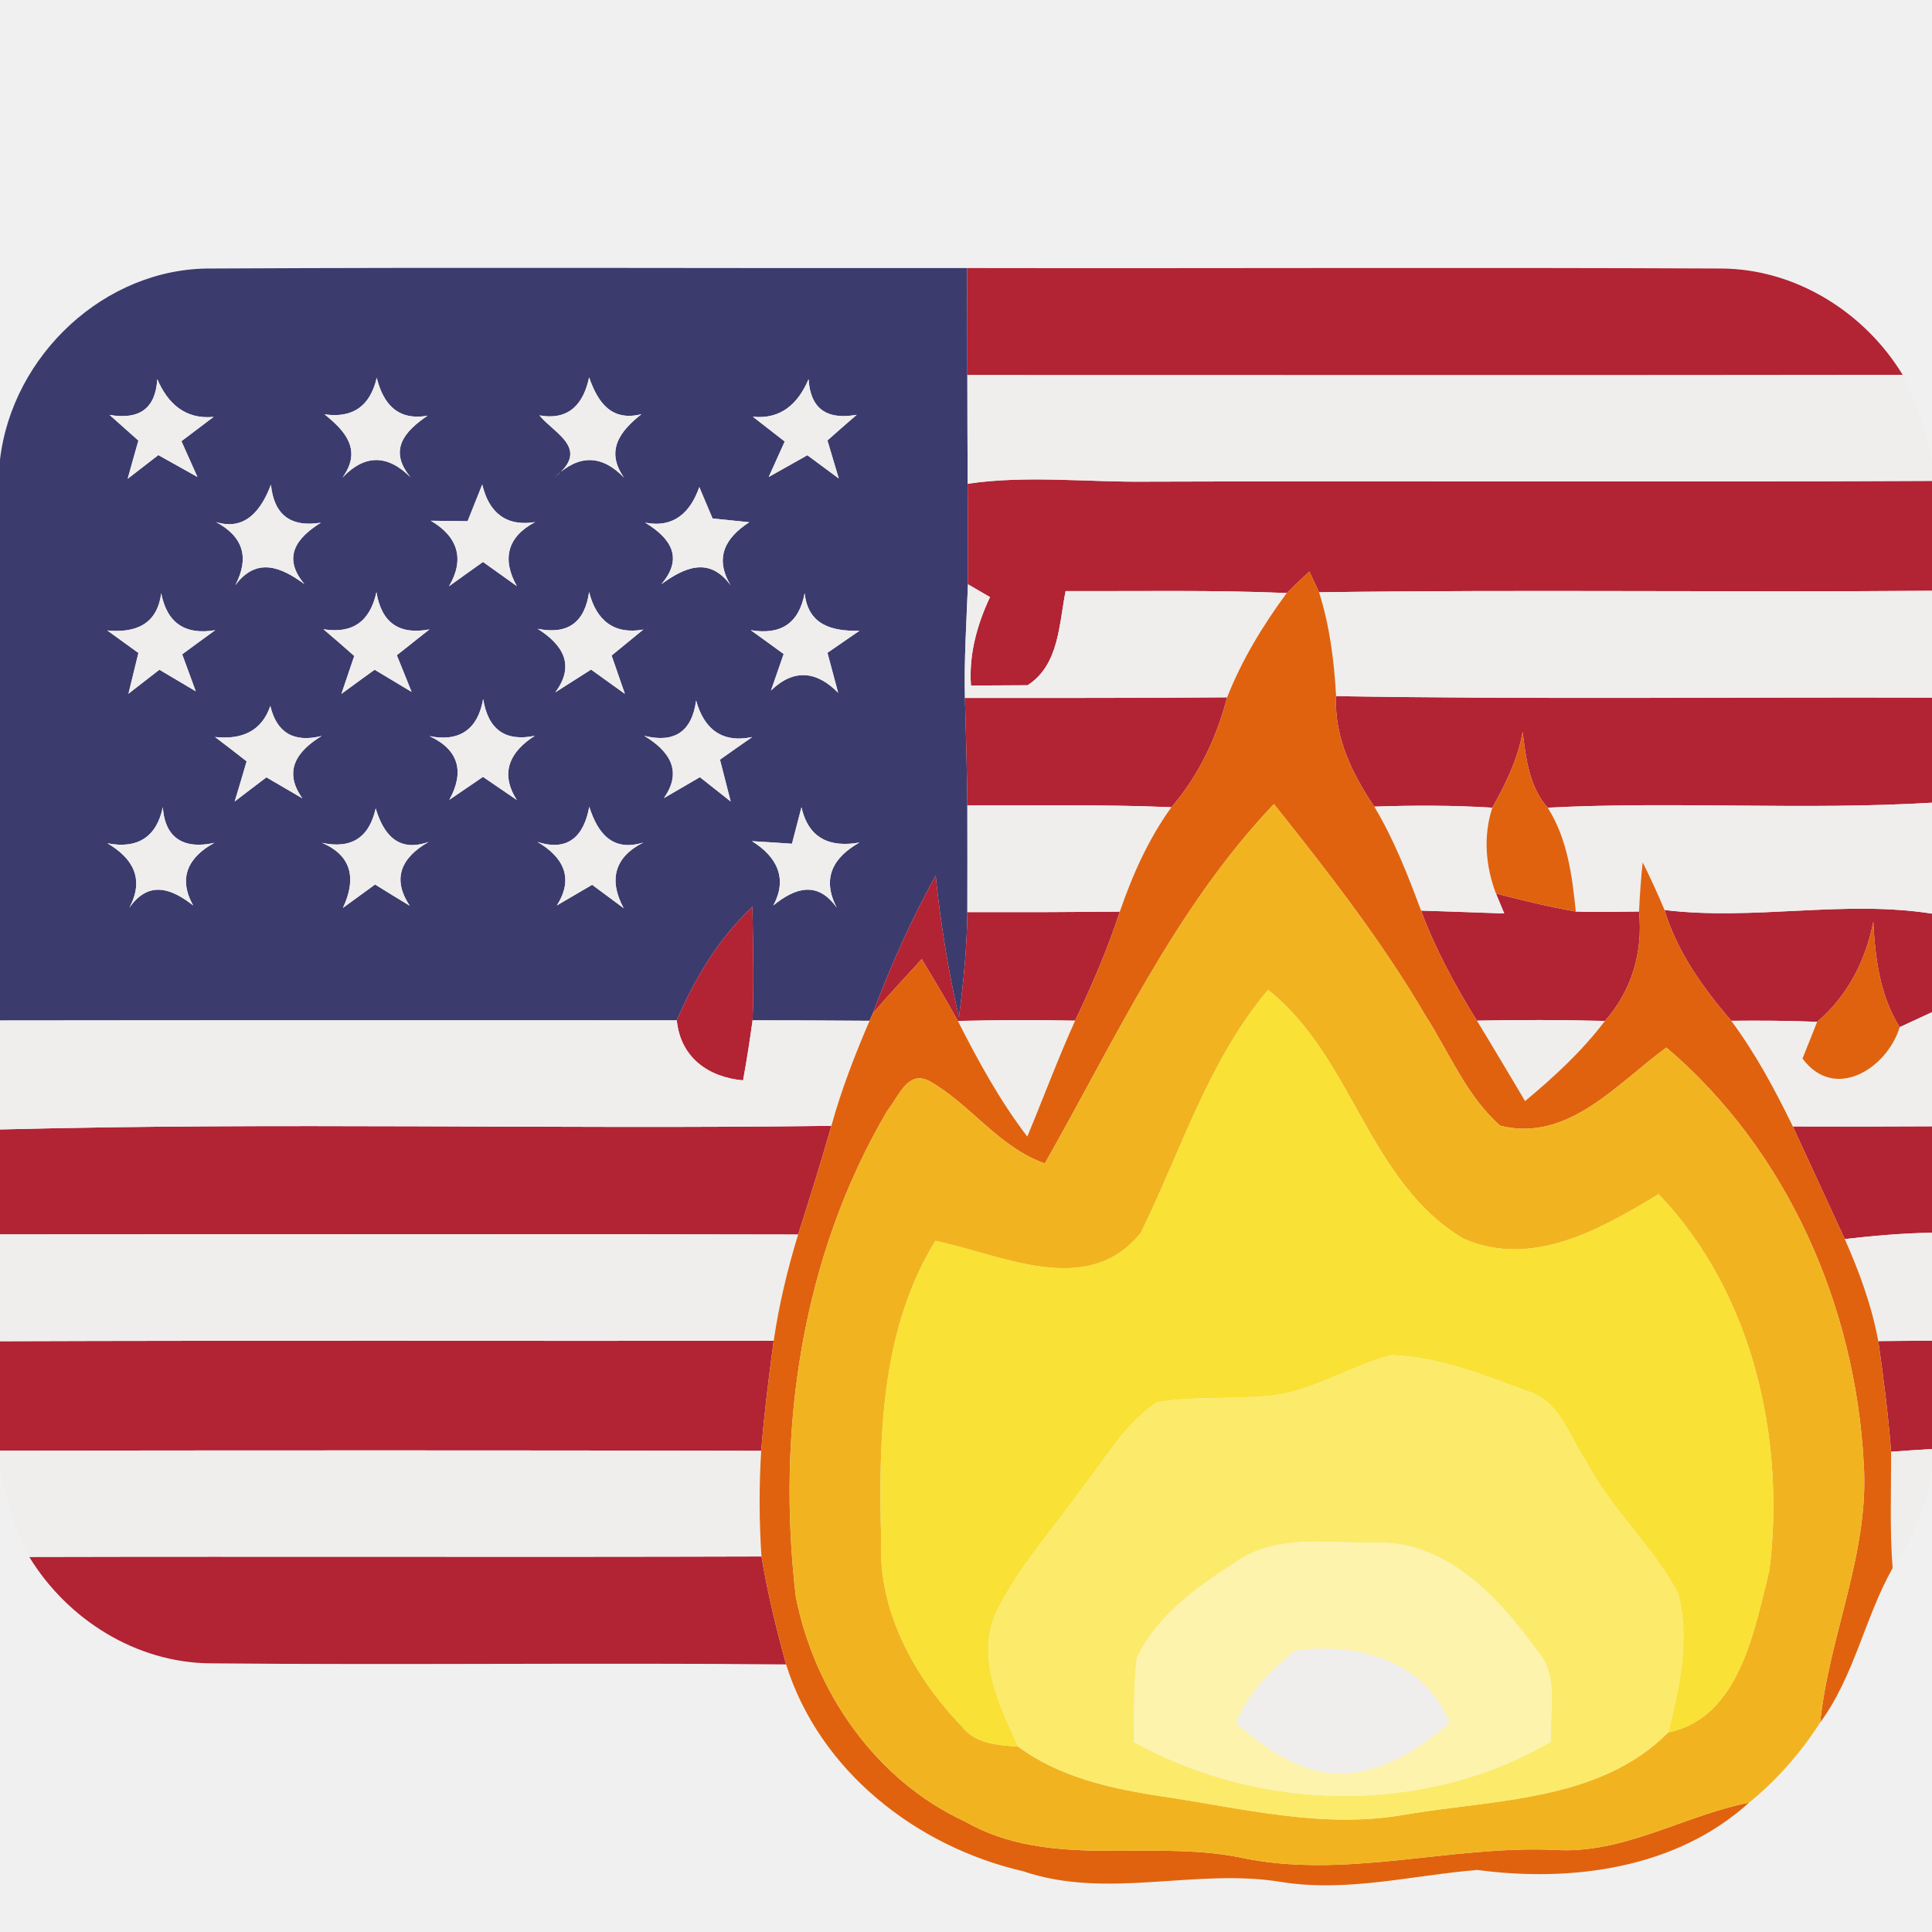
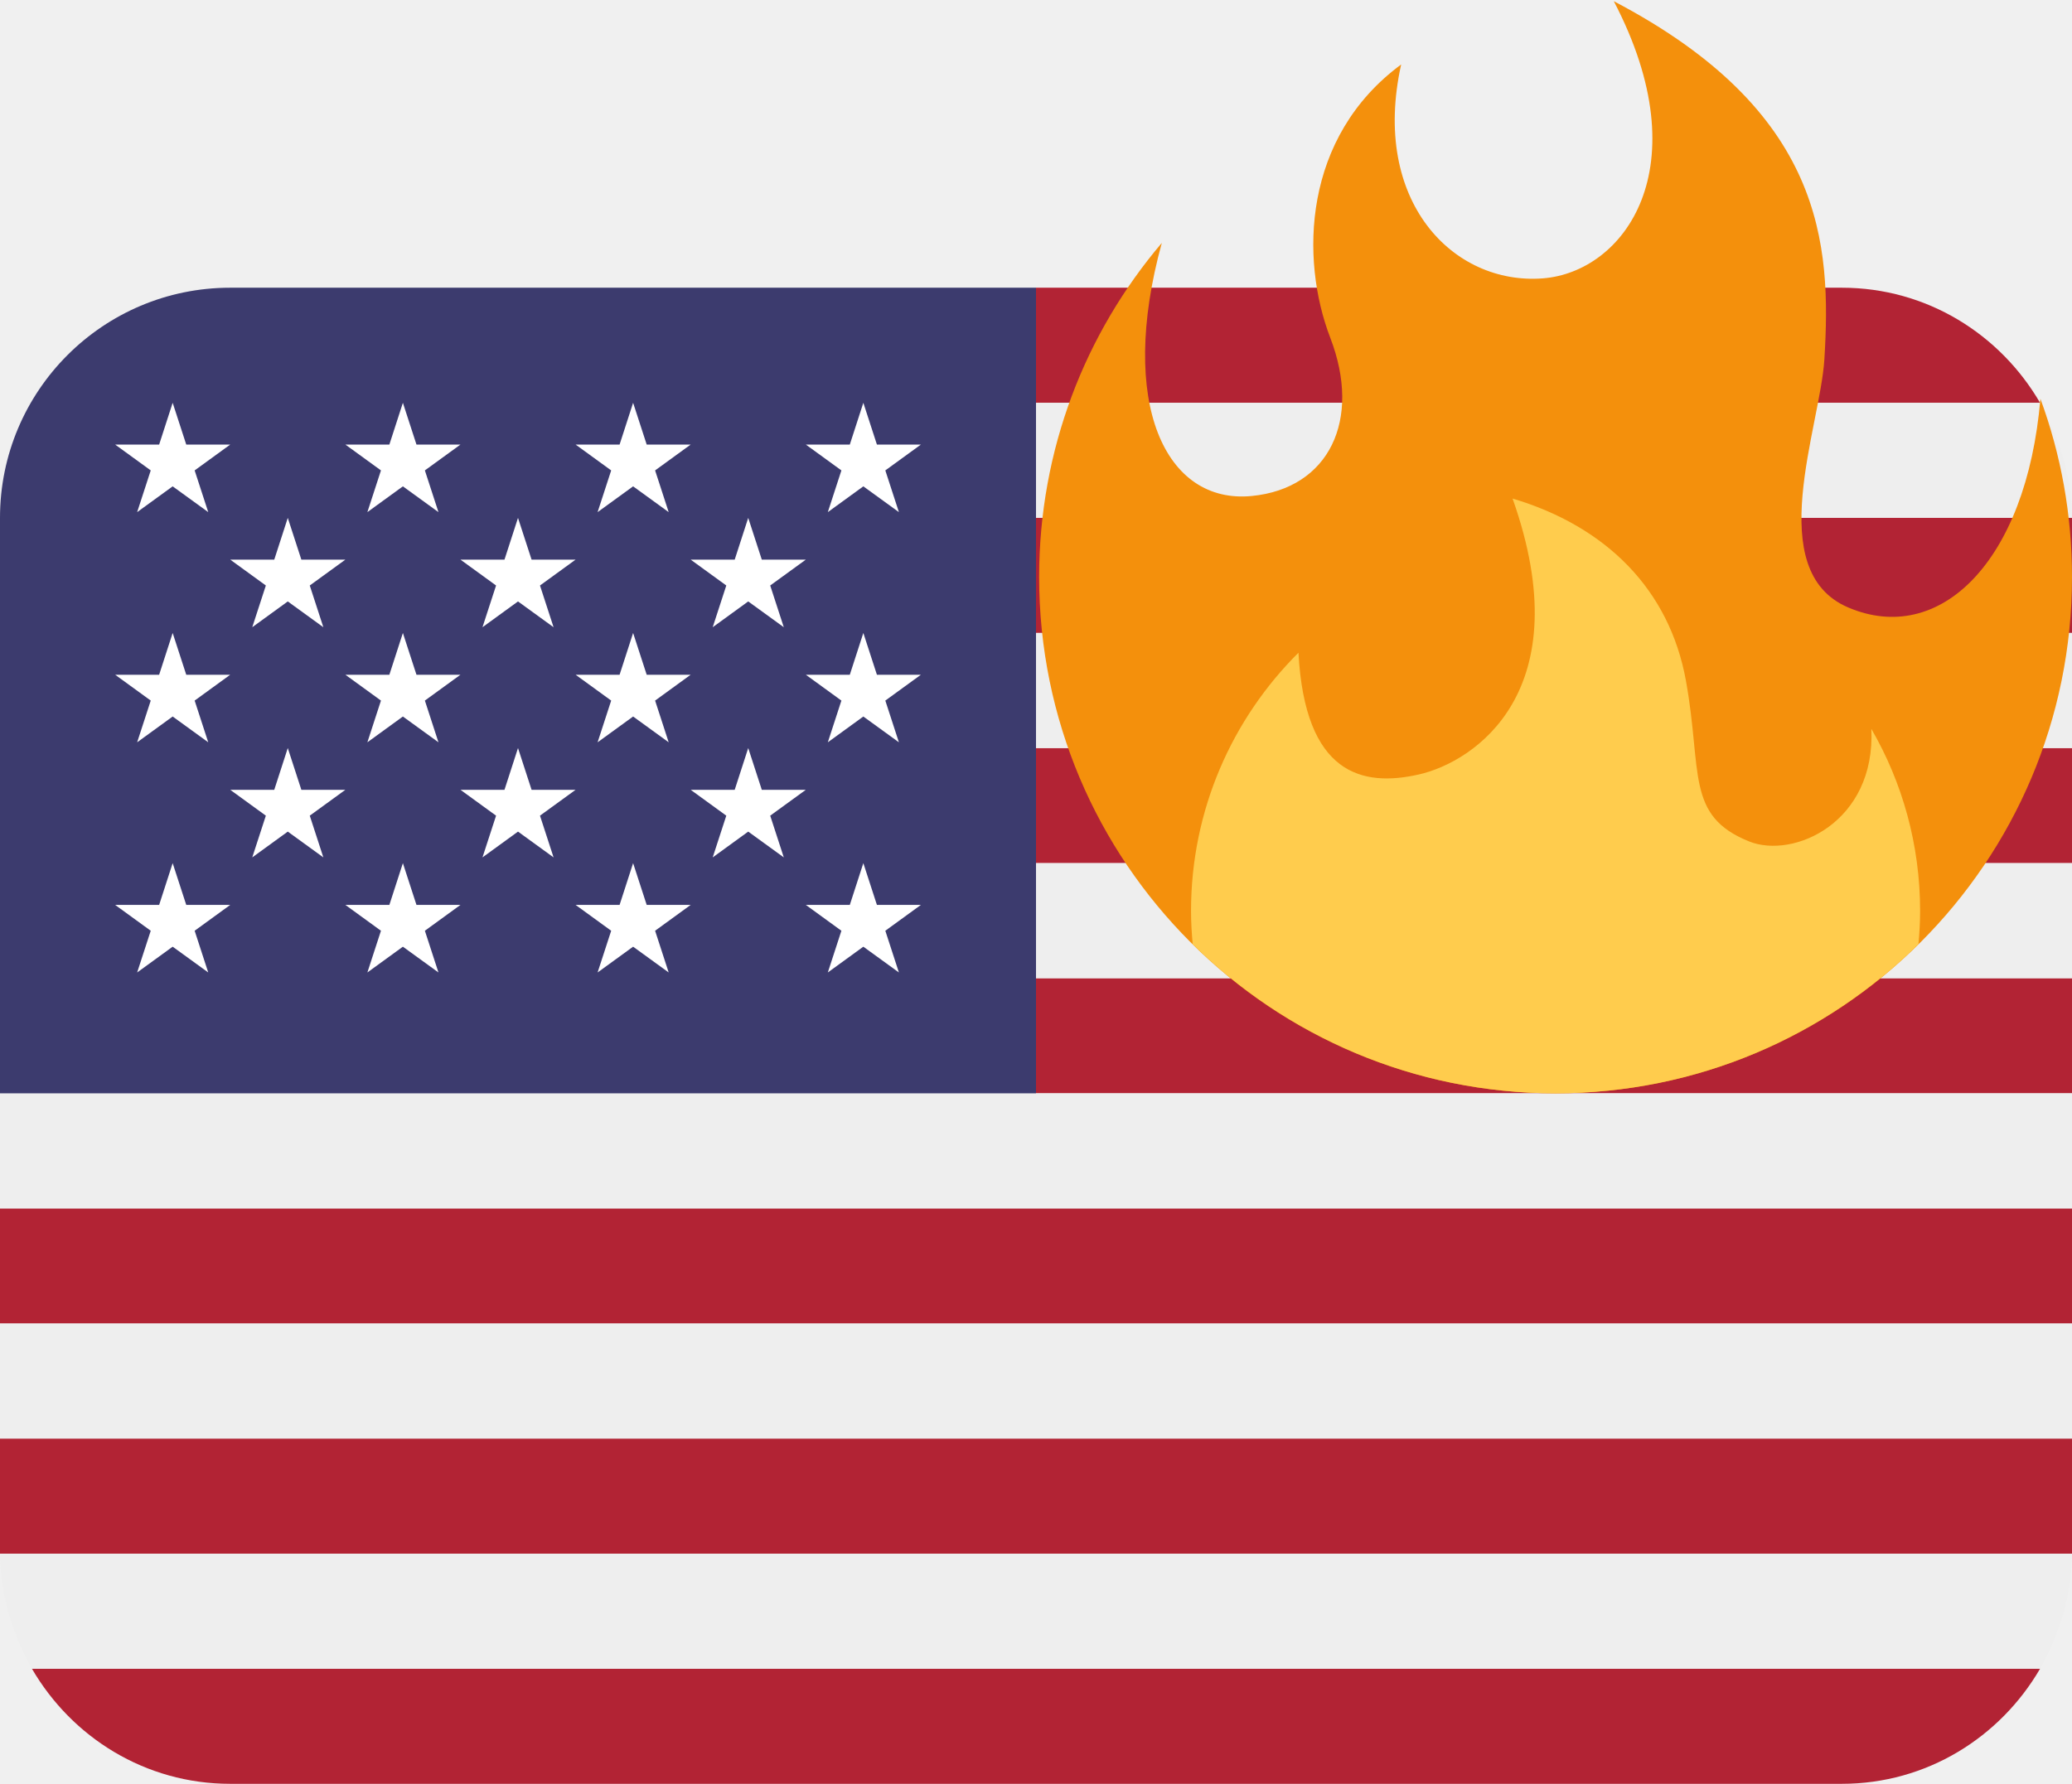
- <svg xmlns="http://www.w3.org/2000/svg" width="128pt" height="128pt" viewBox="0 0 128 128">
-   <path fill="#3c3b6e" d="m0 30.46c.8-6.91 6.95-12.73 13.99-12.67 16.69-.09 33.39-.01 50.08-.03.01 2.36.02 4.73.02 7.09.0 2.4.01 4.8.02 7.2.02 2.22.01 4.44.02 6.66-.1 2.51-.26 5.02-.2 7.53.06 2.38.14 4.75.16 7.12.0 2.36.01 4.71.0 7.07-.03 2.33-.25 4.65-.56 6.96-.71-3.09-1.22-6.23-1.54-9.38-1.62 2.93-2.99 5.99-4.16 9.12-.06.13-.17.38-.22.5-2.59-.02-5.17-.03-7.75-.03.1-2.5.03-5.02-.01-7.52-2.24 2.09-3.81 4.73-5.01 7.52-14.95.0-29.89-.01-44.84.01zm10.42-5.34c-.11 1.93-1.17 2.71-3.16 2.37.47.42 1.43 1.27 1.91 1.7-.24.84-.48 1.68-.71 2.53.68-.52 1.36-1.05 2.03-1.57.86.48 1.72.96 2.59 1.45-.27-.6-.8-1.78-1.06-2.37.71-.54 1.42-1.07 2.13-1.61-1.88.18-3.04-.89-3.73-2.5m14.54-.09c-.44 1.89-1.6 2.69-3.46 2.42 1.38 1.1 2.51 2.37 1.19 4.19 1.47-1.54 2.97-1.55 4.51-.02-1.5-1.81-.39-3.05 1.13-4.08-1.98.35-2.94-.78-3.37-2.51m10.78 2.49c.95 1.19 3.43 2.2 1.02 4.09 1.57-1.51 3.09-1.51 4.58.03-1.26-1.79-.25-3.09 1.16-4.2-1.99.5-2.89-.77-3.47-2.44-.37 1.76-1.33 2.87-3.29 2.52m14.14.09c.7.54 1.41 1.09 2.11 1.64-.27.59-.79 1.76-1.06 2.35.85-.48 1.71-.96 2.56-1.44.69.51 1.39 1.03 2.08 1.54-.25-.84-.5-1.68-.75-2.52.48-.43 1.45-1.28 1.94-1.7-2.01.36-3.07-.42-3.19-2.36-.68 1.6-1.81 2.68-3.69 2.49m-18.9 6.92c-.61-.01-1.83-.02-2.44-.03 1.81 1.06 2.26 2.55 1.21 4.34.56-.41 1.69-1.21 2.25-1.61.56.4 1.68 1.2 2.24 1.6-.99-1.77-.65-3.26 1.21-4.24-1.91.31-3.06-.62-3.5-2.49-.32.81-.65 1.62-.97 2.43m-16.66.06c1.8.97 2.22 2.36 1.27 4.18 1.41-1.89 3.03-1.21 4.58-.07-1.48-1.76-.56-3.05 1.09-4.07-2 .32-3.11-.52-3.31-2.52-.62 1.65-1.68 3.08-3.63 2.48m28.43.04c1.68 1.02 2.57 2.33 1.06 4.08 1.56-1.14 3.19-1.85 4.6.07-1.11-1.83-.34-3.17 1.23-4.18-.61-.06-1.82-.19-2.43-.25l-.88-2.08c-.59 1.68-1.68 2.72-3.58 2.36M7.11 41.77c.69.5 1.37.99 2.06 1.49-.22.9-.44 1.8-.66 2.7.68-.53 1.37-1.06 2.05-1.59.6.36 1.81 1.07 2.41 1.43-.3-.82-.6-1.64-.9-2.45.73-.54 1.46-1.07 2.19-1.6-2 .34-3.2-.48-3.58-2.45-.26 2.05-1.67 2.65-3.57 2.47m14.32-.08c.69.58 1.36 1.17 2.04 1.77-.21.63-.64 1.88-.85 2.51.73-.54 1.47-1.07 2.2-1.6.62.37 1.84 1.1 2.45 1.47-.25-.61-.73-1.83-.98-2.43.54-.43 1.62-1.28 2.16-1.71-2.01.38-3.18-.45-3.51-2.47-.42 1.95-1.59 2.77-3.51 2.46m14.19-.03c1.65 1.04 2.52 2.39 1.17 4.21.59-.38 1.78-1.13 2.37-1.51.75.54 1.49 1.07 2.24 1.61-.22-.64-.66-1.9-.88-2.54.52-.43 1.57-1.29 2.1-1.72-1.94.35-3.12-.61-3.59-2.49-.29 2.03-1.42 2.84-3.41 2.44m17.69-2.36c-.37 1.98-1.56 2.79-3.57 2.45.73.53 1.46 1.05 2.18 1.58-.28.81-.56 1.62-.84 2.42 1.53-1.49 3.06-1.27 4.45.15-.24-.88-.47-1.77-.71-2.65.53-.37 1.59-1.1 2.12-1.46-1.83.04-3.4-.38-3.63-2.49m-39.06 9.53c.7.53 1.4 1.07 2.09 1.61-.19.67-.59 1.99-.79 2.66.7-.54 1.4-1.07 2.1-1.6.6.35 1.78 1.04 2.38 1.39-1.3-1.83-.34-3.14 1.28-4.13-1.84.46-2.98-.21-3.4-1.99-.59 1.73-1.96 2.24-3.66 2.06m14.2-.06c1.97.9 2.33 2.39 1.32 4.22.56-.38 1.67-1.14 2.23-1.52.56.38 1.68 1.15 2.24 1.53-1.16-1.81-.43-3.22 1.19-4.25-1.95.4-3.09-.41-3.42-2.44-.35 2.03-1.59 2.86-3.56 2.46m17.67-2.36c-.28 2.06-1.43 2.84-3.44 2.34 1.63.98 2.59 2.31 1.3 4.13.6-.35 1.79-1.04 2.39-1.39.68.54 1.36 1.07 2.04 1.61-.24-.93-.47-1.85-.71-2.77.71-.51 1.42-1 2.14-1.5-1.99.42-3.2-.52-3.72-2.42m-39 9.46c1.64.97 2.49 2.32 1.45 4.27 1.28-1.83 2.78-1.29 4.23-.15-1.03-1.83-.32-3.21 1.4-4.15-1.94.44-3.28-.25-3.41-2.37-.41 1.99-1.69 2.79-3.67 2.4m17.77-2.31c-.43 1.94-1.62 2.7-3.56 2.28 2.03.86 2.27 2.44 1.39 4.31.53-.39 1.59-1.16 2.13-1.55.57.36 1.72 1.06 2.3 1.41-1.22-1.81-.54-3.22 1.25-4.23-2.02.71-2.99-.5-3.51-2.22m10.72 2.22c1.71 1 2.44 2.4 1.28 4.21.58-.34 1.75-1.02 2.34-1.37.52.39 1.56 1.16 2.09 1.55-1.01-1.87-.61-3.39 1.3-4.35-2.04.63-3.02-.61-3.58-2.37-.35 1.93-1.39 2.99-3.43 2.33m16.86.12c-.66-.05-1.99-.13-2.65-.17 1.62 1 2.4 2.45 1.41 4.26 1.44-1.17 2.93-1.66 4.21.15-1.03-1.97-.22-3.35 1.5-4.32-1.91.34-3.37-.23-3.84-2.34-.16.6-.47 1.81-.63 2.42z" />
-   <g fill="#b22334">
-     <path d="m64.07 17.76c16.64.03 33.29-.05 49.93.03 4.93.01 9.53 2.88 12.06 7.05-20.66.03-41.31.01-61.97.01.0-2.36-.01-4.73-.02-7.09z" />
-     <path d="m64.11 32.05c3.95-.58 7.93-.09 11.89-.14 17.33-.06 34.67.04 52-.05v7.28c-13.54.11-27.08-.09-40.61.1-.16-.34-.48-1.03-.64-1.38-.51.47-1.01.94-1.5 1.43-4.88-.21-9.77-.11-14.65-.13-.44 2.18-.42 4.89-2.52 6.24-.94.01-2.81.01-3.75.02-.15-2.05.4-4.03 1.26-5.86-.37-.22-1.1-.64-1.46-.85-.01-2.22.0-4.44-.02-6.66z" />
-     <path d="m88.52 46.12c13.16.22 26.32.06 39.48.1v6.96c-8.47.51-16.98-.1-25.46.33-1.23-1.39-1.44-3.25-1.66-5.02-.32 1.8-1.12 3.43-2.01 5.02-2.6-.16-5.21-.16-7.82-.07-1.47-2.19-2.66-4.6-2.53-7.32z" />
-     <path d="m63.93 46.24c5.79.0 11.58.01 17.37-.04-.7 2.68-1.88 5.18-3.69 7.28-4.51-.19-9.02-.11-13.52-.12-.02-2.37-.1-4.74-.16-7.12z" />
-     <path d="m57.83 67.13c1.17-3.13 2.54-6.19 4.16-9.12.32 3.15.83 6.29 1.54 9.38.31-2.31.53-4.63.56-6.96 3.37.01 6.73.0 10.1-.03-.81 2.47-1.84 4.87-2.96 7.22-2.59-.05-5.18-.04-7.77.02-.76-1.39-1.58-2.74-2.39-4.1-1.09 1.19-2.19 2.37-3.24 3.59z" />
-     <path d="m99.11 59.2c1.75.45 3.5.88 5.29 1.19 1.4.06 2.79.01 4.19.0.27 2.67-.47 5.23-2.26 7.25-2.83-.07-5.66-.08-8.48-.02-1.44-2.32-2.75-4.73-3.7-7.29 1.84.06 3.67.12 5.51.19z" />
-     <path d="m110.28 60.29c5.91.72 11.85-.68 17.72.24v6.53c-.53.25-1.6.74-2.14.99-1.32-2.1-1.62-4.57-1.75-6.98-.51 2.58-1.7 4.91-3.72 6.63-1.89-.08-3.79-.09-5.69-.07-1.87-2.19-3.58-4.55-4.42-7.34z" />
-     <path d="m44.84 67.6c1.2-2.79 2.77-5.43 5.01-7.52.04 2.5.11 5.02.01 7.52-.18 1.33-.39 2.66-.63 3.98-2.34-.22-4.15-1.54-4.39-3.98z" />
-     <path d="m0 74.83c18.35-.48 36.72.0 55.08-.24-.69 2.42-1.44 4.81-2.2 7.2-17.63-.04-35.25-.02-52.88-.01z" />
-     <path d="m118.78 74.63c3.07.01 6.15.01 9.22-.01v7.05c-1.93.03-3.86.2-5.78.42-1.15-2.49-2.29-4.98-3.44-7.46z" />
-     <path d="m0 88.86c17.09-.06 34.17-.01 51.26-.03-.33 2.42-.63 4.85-.83 7.29-16.81-.04-33.62-.03-50.43-.01z" />
-     <path d="m124.44 88.85c.89-.01 2.67-.02 3.56-.03V96c-.68.04-2.03.13-2.71.18-.19-2.46-.5-4.9-.85-7.33z" />
-     <path d="m1.94 103.15c16.17-.04 32.34.02 48.51-.03.4 2.41.98 4.8 1.63 7.15-12.71-.12-25.43.05-38.15-.07-4.91-.04-9.46-2.9-11.99-7.05z" />
-   </g>
-   <g fill="#efeeed">
-     <path d="m10.42 25.12c.69 1.61 1.85 2.68 3.73 2.5-.71.54-1.42 1.07-2.13 1.61.26.59.79 1.77 1.06 2.37-.87-.49-1.73-.97-2.59-1.45-.67.52-1.35 1.05-2.03 1.57.23-.85.47-1.69.71-2.53-.48-.43-1.44-1.28-1.91-1.7 1.99.34 3.05-.44 3.16-2.37z" />
-     <path d="m24.96 25.03c.43 1.73 1.39 2.86 3.37 2.51-1.52 1.03-2.63 2.27-1.13 4.08-1.54-1.53-3.04-1.52-4.51.02 1.32-1.82.19-3.09-1.19-4.19 1.86.27 3.02-.53 3.46-2.42z" />
-     <path d="m35.74 27.52c1.96.35 2.92-.76 3.29-2.52.58 1.67 1.48 2.94 3.47 2.44-1.41 1.11-2.42 2.41-1.16 4.2-1.49-1.54-3.01-1.54-4.58-.03 2.41-1.89-.07-2.9-1.02-4.09z" />
-     <path d="m49.88 27.61c1.88.19 3.01-.89 3.69-2.49.12 1.94 1.18 2.72 3.19 2.36-.49.42-1.46 1.27-1.94 1.7.25.84.5 1.68.75 2.52-.69-.51-1.39-1.03-2.08-1.54-.85.48-1.71.96-2.56 1.44.27-.59.79-1.76 1.06-2.35-.7-.55-1.41-1.1-2.11-1.64z" />
-     <path d="m64.09 24.85c20.66.0 41.31.02 61.97-.01.88 1.83 1.57 3.76 1.94 5.76v1.26c-17.33.09-34.67-.01-52 .05-3.96.05-7.94-.44-11.89.14-.01-2.4-.02-4.8-.02-7.2z" />
-     <path d="m30.98 34.53c.32-.81.65-1.62.97-2.43.44 1.87 1.59 2.8 3.5 2.49-1.86.98-2.2 2.47-1.21 4.24-.56-.4-1.68-1.2-2.24-1.6-.56.4-1.69 1.2-2.25 1.61 1.05-1.79.6-3.28-1.21-4.34.61.01 1.83.02 2.44.03z" />
-     <path d="m14.32 34.59c1.95.6 3.01-.83 3.63-2.48.2 2 1.31 2.84 3.31 2.52-1.65 1.02-2.57 2.31-1.09 4.07-1.55-1.14-3.17-1.82-4.58.07.95-1.82.53-3.21-1.27-4.18z" />
-     <path d="m42.75 34.63c1.9.36 2.99-.68 3.58-2.36l.88 2.08c.61.06 1.82.19 2.43.25-1.57 1.01-2.34 2.35-1.23 4.18-1.41-1.92-3.04-1.21-4.6-.07 1.51-1.75.62-3.06-1.06-4.08z" />
-     <path d="m64.13 38.71c.36.21 1.09.63 1.46.85-.86 1.83-1.41 3.81-1.26 5.86.94-.01 2.81-.01 3.75-.02 2.1-1.35 2.08-4.06 2.52-6.24 4.88.02 9.77-.08 14.65.13-1.58 2.14-2.97 4.43-3.95 6.91-5.79.05-11.58.04-17.37.04-.06-2.51.1-5.02.2-7.53z" />
-     <path d="m87.39 39.24c13.53-.19 27.07.01 40.61-.1v7.08c-13.16-.04-26.32.12-39.48-.1-.13-2.32-.42-4.65-1.13-6.88z" />
-     <path d="m7.11 41.77c1.9.18 3.31-.42 3.57-2.47.38 1.97 1.58 2.79 3.58 2.45-.73.53-1.46 1.06-2.19 1.6.3.81.6 1.63.9 2.45-.6-.36-1.81-1.07-2.41-1.43-.68.53-1.37 1.06-2.05 1.59.22-.9.44-1.8.66-2.7-.69-.5-1.37-.99-2.06-1.49z" />
-     <path d="m21.43 41.69c1.92.31 3.09-.51 3.51-2.46.33 2.02 1.5 2.85 3.51 2.47-.54.43-1.62 1.28-2.16 1.71.25.6.73 1.82.98 2.43-.61-.37-1.83-1.1-2.45-1.47-.73.53-1.47 1.06-2.2 1.6.21-.63.64-1.88.85-2.51-.68-.6-1.35-1.19-2.04-1.77z" />
-     <path d="m35.62 41.66c1.99.4 3.12-.41 3.41-2.44.47 1.88 1.65 2.84 3.59 2.49-.53.43-1.58 1.29-2.1 1.72.22.64.66 1.9.88 2.54-.75-.54-1.49-1.07-2.24-1.61-.59.38-1.78 1.13-2.37 1.51 1.35-1.82.48-3.17-1.17-4.21z" />
-     <path d="m53.31 39.3c.23 2.11 1.8 2.53 3.63 2.49-.53.36-1.59 1.09-2.12 1.46.24.88.47 1.77.71 2.65-1.39-1.42-2.92-1.64-4.45-.15.28-.8.56-1.61.84-2.42-.72-.53-1.45-1.05-2.18-1.58 2.01.34 3.2-.47 3.57-2.45z" />
-     <path d="m14.25 48.83c1.7.18 3.07-.33 3.66-2.06.42 1.78 1.56 2.45 3.4 1.99-1.62.99-2.58 2.3-1.28 4.13-.6-.35-1.78-1.04-2.38-1.39-.7.53-1.4 1.06-2.1 1.6.2-.67.6-1.99.79-2.66-.69-.54-1.39-1.08-2.09-1.61z" />
-     <path d="m28.45 48.77c1.97.4 3.21-.43 3.56-2.46.33 2.03 1.47 2.84 3.42 2.44-1.62 1.03-2.35 2.44-1.19 4.25-.56-.38-1.68-1.15-2.24-1.53-.56.38-1.67 1.14-2.23 1.52 1.01-1.83.65-3.32-1.32-4.22z" />
-     <path d="m46.12 46.41c.52 1.9 1.73 2.84 3.72 2.42-.72.5-1.43.99-2.14 1.5.24.92.47 1.84.71 2.77-.68-.54-1.36-1.07-2.04-1.61-.6.35-1.79 1.04-2.39 1.39 1.29-1.82.33-3.15-1.3-4.13 2.01.5 3.16-.28 3.44-2.34z" />
-     <path d="m64.09 53.36c4.5.01 9.01-.07 13.52.12-1.52 2.1-2.58 4.48-3.42 6.92-3.37.03-6.73.04-10.1.03.01-2.36.0-4.71.0-7.07z" />
-     <path d="m91.05 53.44c2.61-.09 5.22-.09 7.82.07-.61 1.87-.45 3.86.24 5.69l.55 1.32c-1.84-.07-3.67-.13-5.51-.19-.88-2.36-1.8-4.72-3.1-6.89z" />
-     <path d="m102.54 53.51c8.48-.43 16.99.18 25.46-.33v7.35c-5.87-.92-11.81.48-17.72-.24-.45-1.07-.93-2.12-1.45-3.16-.11 1.08-.19 2.17-.24 3.26-1.4.01-2.79.06-4.19.0-.24-2.37-.55-4.81-1.86-6.88z" />
-     <path d="m7.12 55.87c1.98.39 3.26-.41 3.67-2.4.13 2.12 1.47 2.81 3.41 2.37-1.72.94-2.43 2.32-1.4 4.15-1.45-1.14-2.95-1.68-4.23.15 1.04-1.95.19-3.3-1.45-4.27z" />
-     <path d="m24.89 53.56c.52 1.72 1.49 2.93 3.51 2.22-1.79 1.01-2.47 2.42-1.25 4.23-.58-.35-1.73-1.05-2.3-1.41-.54.39-1.6 1.16-2.13 1.55.88-1.87.64-3.45-1.39-4.31 1.94.42 3.13-.34 3.56-2.28z" />
-     <path d="m35.61 55.78c2.04.66 3.08-.4 3.43-2.33.56 1.76 1.54 3 3.58 2.37-1.91.96-2.31 2.48-1.3 4.35-.53-.39-1.57-1.16-2.09-1.55-.59.35-1.76 1.03-2.34 1.37 1.16-1.81.43-3.21-1.28-4.21z" />
-     <path d="m52.47 55.9c.16-.61.47-1.82.63-2.42.47 2.11 1.93 2.68 3.84 2.34-1.72.97-2.53 2.35-1.5 4.32-1.28-1.81-2.77-1.32-4.21-.15.99-1.81.21-3.26-1.41-4.26.66.04 1.99.12 2.65.17z" />
-     <path d="m97.85 67.62c2.82-.06 5.65-.05 8.48.02-1.51 2-3.37 3.71-5.29 5.31-1.06-1.78-2.11-3.56-3.19-5.33z" />
-     <path d="m114.7 67.63c1.9-.02 3.8-.01 5.69.07-.24.6-.72 1.82-.97 2.43 2.13 2.88 5.61.65 6.44-2.08.54-.25 1.61-.74 2.14-.99v7.56c-3.07.02-6.15.02-9.22.01-1.18-2.43-2.47-4.83-4.08-7z" />
-     <path d="m0 67.61c14.95-.02 29.89-.01 44.84-.01.24 2.44 2.05 3.76 4.39 3.98.24-1.32.45-2.65.63-3.98 2.58.0 5.16.01 7.75.03-.98 2.27-1.87 4.58-2.53 6.96-18.36.24-36.73-.24-55.08.24z" />
-     <path d="m63.46 67.64c2.59-.06 5.18-.07 7.77-.02-1.14 2.52-2.1 5.12-3.17 7.68-1.82-2.38-3.25-5-4.6-7.66z" />
-     <path d="m0 81.78c17.63-.01 35.25-.03 52.88.01-.71 2.3-1.27 4.66-1.62 7.04-17.09.02-34.17-.03-51.26.03z" />
-     <path d="m122.22 82.09c1.92-.22 3.85-.39 5.78-.42v7.15c-.89.01-2.67.02-3.56.03-.43-2.35-1.26-4.59-2.22-6.76z" />
-     <path d="m0 96.11c16.81-.02 33.62-.03 50.43.01-.14 2.33-.14 4.67.02 7-16.17.05-32.34-.01-48.51.03-.88-1.83-1.57-3.75-1.94-5.75z" />
-     <path d="m125.29 96.18c.68-.05 2.03-.14 2.71-.18v1.25c-.3 2.4-1.27 4.65-2.61 6.64-.2-2.57-.09-5.14-.1-7.71z" />
-     <path d="m81.91 114.16c.76-2 2.27-3.49 3.89-4.8 4.04-.58 8.63.64 10.23 4.8-2 1.71-4.35 3.25-7.07 3.33-2.75.07-5.09-1.59-7.05-3.33z" />
-   </g>
-   <g fill="#e0620f">
-     <path d="m85.25 39.29c.49-.49.99-.96 1.5-1.43.16.35.48 1.04.64 1.38.71 2.23 1 4.56 1.13 6.88-.13 2.72 1.06 5.13 2.53 7.32 1.3 2.17 2.22 4.53 3.1 6.89.95 2.56 2.26 4.97 3.7 7.29 1.08 1.77 2.13 3.55 3.19 5.33 1.92-1.6 3.78-3.31 5.29-5.31 1.79-2.02 2.53-4.58 2.26-7.25.05-1.09.13-2.18.24-3.26.52 1.04 1 2.09 1.45 3.16.84 2.79 2.55 5.15 4.42 7.34 1.61 2.17 2.9 4.57 4.08 7 1.15 2.48 2.29 4.97 3.44 7.46.96 2.17 1.79 4.41 2.22 6.76.35 2.43.66 4.87.85 7.33.01 2.57-.1 5.14.1 7.71-1.85 3.29-2.53 7.15-4.8 10.23.6-5.78 3.26-11.22 2.89-17.11-.54-10.44-5.04-20.78-13.08-27.61-3.26 2.38-6.52 6.31-11.01 5.18-2.23-1.97-3.37-4.84-4.95-7.3-2.91-4.97-6.46-9.52-10.04-14.01-6.57 6.91-10.52 15.63-15.18 23.81-3.07-1.08-4.93-3.94-7.67-5.47-1.44-.73-2.03 1.09-2.76 1.97-5.68 9.64-7.37 21.22-6.06 32.24 1.26 6.31 5.3 12.14 11.22 14.87 5.55 3.17 12.11 1.18 18.1 2.35 6.98 1.53 13.93-.79 20.94-.48 4.57.3 8.53-2.27 12.89-3.13-4.83 4.38-11.75 5.29-18 4.46-4.31.35-8.6 1.49-12.96.8-5.7-.95-11.54 1.19-17.15-.72-7.06-1.63-13.48-6.64-15.69-13.7-.65-2.35-1.23-4.74-1.63-7.15-.16-2.33-.16-4.67-.02-7 .2-2.44.5-4.87.83-7.29.35-2.38.91-4.74 1.62-7.04.76-2.39 1.51-4.78 2.2-7.2.66-2.38 1.55-4.69 2.53-6.96.05-.12.16-.37.22-.5 1.05-1.22 2.15-2.4 3.24-3.59.81 1.36 1.63 2.71 2.39 4.1 1.35 2.66 2.78 5.28 4.6 7.66 1.07-2.56 2.03-5.16 3.17-7.68 1.12-2.35 2.15-4.75 2.96-7.22.84-2.44 1.9-4.82 3.42-6.92 1.81-2.1 2.99-4.6 3.69-7.28.98-2.48 2.37-4.77 3.95-6.91z" />
-     <path d="m100.88 48.49c.22 1.77.43 3.63 1.66 5.02 1.31 2.07 1.62 4.51 1.86 6.88-1.79-.31-3.54-.74-5.29-1.19-.69-1.83-.85-3.82-.24-5.69.89-1.59 1.69-3.22 2.01-5.02z" />
-     <path d="m120.39 67.7c2.02-1.72 3.21-4.05 3.72-6.63.13 2.41.43 4.88 1.75 6.98-.83 2.73-4.31 4.96-6.44 2.08.25-.61.73-1.83.97-2.43z" />
-   </g>
-   <path fill="#f1b420" d="m84.4 53.27c3.58 4.49 7.13 9.04 10.04 14.01 1.58 2.46 2.72 5.33 4.95 7.3 4.49 1.13 7.75-2.8 11.01-5.18 8.04 6.83 12.54 17.17 13.08 27.61.37 5.89-2.29 11.33-2.89 17.11-1.28 2-2.87 3.81-4.71 5.31-4.36.86-8.32 3.43-12.89 3.13-7.01-.31-13.96 2.01-20.94.48-5.99-1.17-12.55.82-18.1-2.35-5.92-2.73-9.96-8.56-11.22-14.87-1.31-11.02.38-22.6 6.06-32.24.73-.88 1.32-2.7 2.76-1.97 2.74 1.53 4.6 4.39 7.67 5.47 4.66-8.18 8.61-16.9 15.18-23.81m-8.81 28.39c-3.53 4.41-9.18 1.47-13.62.55-3.63 5.91-3.76 13.08-3.59 19.79-.23 4.67 2.16 9.07 5.31 12.34.89 1.2 2.41 1.28 3.77 1.38 2.74 2.03 6.18 2.79 9.5 3.29 5.3.78 10.64 2.17 16.02 1.23 5.97-1.03 12.98-.86 17.54-5.46 4.74-.97 5.71-6.79 6.71-10.76 1.07-8.73-1.12-18.41-7.34-24.9-3.85 2.31-8.36 4.93-12.92 2.95-6.34-3.76-7.32-12.04-12.96-16.49-3.96 4.71-5.76 10.65-8.42 16.08z" />
-   <path fill="#fae135" d="m75.59 81.66c2.66-5.43 4.46-11.37 8.42-16.08 5.64 4.45 6.62 12.73 12.96 16.49 4.56 1.98 9.07-.64 12.92-2.95 6.22 6.49 8.41 16.17 7.34 24.9-1 3.97-1.97 9.79-6.71 10.76.76-2.99 1.46-6.18.66-9.22-1.69-3.17-4.48-5.61-6.13-8.81-1.11-1.62-1.71-3.93-3.79-4.56-2.93-1.08-5.94-2.31-9.08-2.41-2.48.64-4.7 2.06-7.22 2.58-2.75.42-5.57.08-8.31.54-2.13 1.41-3.39 3.72-4.95 5.67-1.93 2.73-4.23 5.24-5.71 8.26-1.33 2.99.22 6.17 1.47 8.89-1.36-.1-2.88-.18-3.77-1.38-3.15-3.27-5.54-7.67-5.31-12.34-.17-6.71-.04-13.88 3.59-19.79 4.44.92 10.09 3.86 13.62-.55z" />
-   <path fill="#fceb6a" d="m84.96 92.36c2.52-.52 4.74-1.94 7.22-2.58 3.14.1 6.15 1.33 9.08 2.41 2.08.63 2.68 2.94 3.79 4.56 1.65 3.2 4.44 5.64 6.13 8.81.8 3.04.1 6.23-.66 9.22-4.56 4.6-11.57 4.43-17.54 5.46-5.38.94-10.72-.45-16.02-1.23-3.32-.5-6.76-1.26-9.5-3.29-1.25-2.72-2.8-5.9-1.47-8.89 1.48-3.02 3.78-5.53 5.71-8.26 1.56-1.95 2.82-4.26 4.95-5.67 2.74-.46 5.56-.12 8.31-.54m-3.15 11.17c-2.53 1.63-5.17 3.51-6.49 6.31-.23 1.85-.17 3.71-.2 5.57 8.41 4.68 19.29 4.87 27.64-.02-.12-2.02.57-4.37-.93-6.04-2.52-3.54-6.08-7.34-10.8-7.14-3.08.04-6.55-.61-9.22 1.32z" />
-   <path fill="#fdf3ad" d="m81.81 103.53c2.67-1.93 6.14-1.28 9.22-1.32 4.72-.2 8.28 3.6 10.8 7.14 1.5 1.67.81 4.02.93 6.04-8.35 4.89-19.23 4.7-27.64.02.03-1.86-.03-3.72.2-5.57 1.32-2.8 3.96-4.68 6.49-6.31m.1 10.63c1.96 1.74 4.3 3.4 7.05 3.33 2.72-.08 5.07-1.62 7.07-3.33-1.6-4.16-6.19-5.38-10.23-4.8-1.62 1.31-3.13 2.8-3.89 4.8z" />
+ <svg xmlns="http://www.w3.org/2000/svg" height="62" viewBox="0 0 72 62" width="72">
+   <path d="m70.89 14c-1.386-2.382-3.936-4-6.89-4h-28v4zm-70.89 36h72v4h-72zm36-16h36v4h-36zm0-8h36v4h-36zm-36 16h72v4h-72zm8 20h56c2.954 0 5.504-1.618 6.89-4h-69.78c1.386 2.382 3.936 4 6.89 4zm28-44h36v4h-36z" fill="#b22334" />
+   <path d="m.136 55.358c.034.186.072.372.118.554.052.202.116.396.184.592.178.518.394 1.018.666 1.486l.006.01h69.78l.004-.008c.27-.466.486-.966.664-1.482.068-.198.134-.396.186-.602.046-.18.084-.364.118-.55.082-.44.138-.892.138-1.358h-72c0 .466.056.916.136 1.358zm-.136-9.358h72v4h-72zm0-8v4h72v-4h-36zm36-8h36v4h-36zm0-8h36v4h-36zm-36-4c0-.466.06-.914.136-1.358-.08.442-.136.892-.136 1.358zm1.11-4-.006.01zm-.854 2.088c.05-.204.12-.398.184-.594-.068.196-.132.392-.184.594zm35.744 1.912h36c0-.466-.056-.918-.138-1.36-.034-.184-.07-.368-.118-.548-.054-.206-.118-.406-.188-.604-.178-.516-.394-1.014-.664-1.48.002-.002 0-.006-.002-.008h-34.89z" fill="#eee" />
+   <path d="m36 10h-28c-4.418 0-8 3.582-8 8v20h36z" fill="#3c3b6e" />
+   <path d="m4.002 15.452 1.236.898-.472 1.45 1.234-.896 1.236.896-.472-1.45 1.236-.898h-1.528l-.472-1.452-.47 1.452zm4 4 1.236.898-.472 1.45 1.234-.896 1.236.896-.472-1.45 1.236-.898h-1.528l-.472-1.452-.47 1.452zm8 0 1.236.898-.472 1.45 1.234-.896 1.236.896-.472-1.45 1.236-.898h-1.528l-.472-1.452-.47 1.452zm8 0 1.236.898-.472 1.45 1.234-.896 1.236.896-.472-1.45 1.236-.898h-1.528l-.472-1.452-.47 1.452zm-16 8 1.236.898-.472 1.45 1.234-.896 1.236.896-.472-1.45 1.236-.898h-1.528l-.472-1.452-.47 1.452zm8 0 1.236.898-.472 1.45 1.234-.896 1.236.896-.472-1.45 1.236-.898h-1.528l-.472-1.452-.47 1.452zm8 0 1.236.898-.472 1.45 1.234-.896 1.236.896-.472-1.45 1.236-.898h-1.528l-.472-1.452-.47 1.452zm-12-12 1.236.898-.472 1.45 1.234-.896 1.236.896-.472-1.45 1.236-.898h-1.528l-.472-1.452-.47 1.452zm8 0 1.236.898-.472 1.45 1.234-.896 1.236.896-.472-1.45 1.236-.898h-1.528l-.472-1.452-.47 1.452zm8 0 1.236.898-.472 1.45 1.234-.896 1.236.896-.472-1.45 1.236-.898h-1.528l-.472-1.452-.47 1.452zm-24 8 1.236.898-.472 1.45 1.234-.896 1.236.896-.472-1.45 1.236-.898h-1.528l-.472-1.452-.47 1.452zm8.764 2.348 1.234-.896 1.236.896-.472-1.45 1.236-.898h-1.528l-.472-1.452-.47 1.452h-1.528l1.236.898zm7.236-2.348 1.236.898-.472 1.45 1.234-.896 1.236.896-.472-1.45 1.236-.898h-1.528l-.472-1.452-.47 1.452zm8 0 1.236.898-.472 1.45 1.234-.896 1.236.896-.472-1.45 1.236-.898h-1.528l-.472-1.452-.47 1.452zm-24 8 1.236.898-.472 1.45 1.234-.896 1.236.896-.472-1.45 1.236-.898h-1.528l-.472-1.452-.47 1.452zm8.764 2.348 1.234-.896 1.236.896-.472-1.45 1.236-.898h-1.528l-.472-1.452-.47 1.452h-1.528l1.236.898zm7.236-2.348 1.236.898-.472 1.45 1.234-.896 1.236.896-.472-1.45 1.236-.898h-1.528l-.472-1.452-.47 1.452zm8 0 1.236.898-.472 1.45 1.234-.896 1.236.896-.472-1.45 1.236-.898h-1.528l-.472-1.452-.47 1.452z" fill="#fff" />
+   <path d="m72 20.054c0-2.176-.387-4.263-1.098-6.194-.485 5.689-3.518 8.611-6.687 7.25-2.969-1.275-.968-6.246-.82-8.618.249-4.021-.013-8.623-7.317-12.45 3.035 5.806.352 9.413-2.463 9.633-3.122.243-5.982-2.684-4.926-7.434-3.418 2.519-3.518 6.758-2.463 9.5 1.1 2.859-.044 5.234-2.727 5.498-2.998.296-4.663-3.21-3.127-8.796-2.659 3.13-4.263 7.183-4.263 11.611 0 9.912 8.034 17.946 17.945 17.946 9.912 0 17.946-8.034 17.946-17.946z" fill="#f4900c" />
+   <path d="m65.027 25.332c.156 3.255-2.704 4.531-4.243 3.915-2.223-.89-1.627-2.419-2.199-5.585-.572-3.167-2.771-5.366-6.025-6.334 2.375 6.685-1.317 9.149-3.252 9.589-1.976.45-3.961-.001-4.188-4.23-2.306 2.295-3.733 5.47-3.733 8.979 0 .389.024.771.058 1.151 3.241 3.203 7.692 5.183 12.609 5.183 4.918 0 9.369-1.98 12.61-5.183.034-.38.058-.762.058-1.151 0-2.308-.617-4.471-1.695-6.334z" fill="#ffcc4d" />
</svg>
